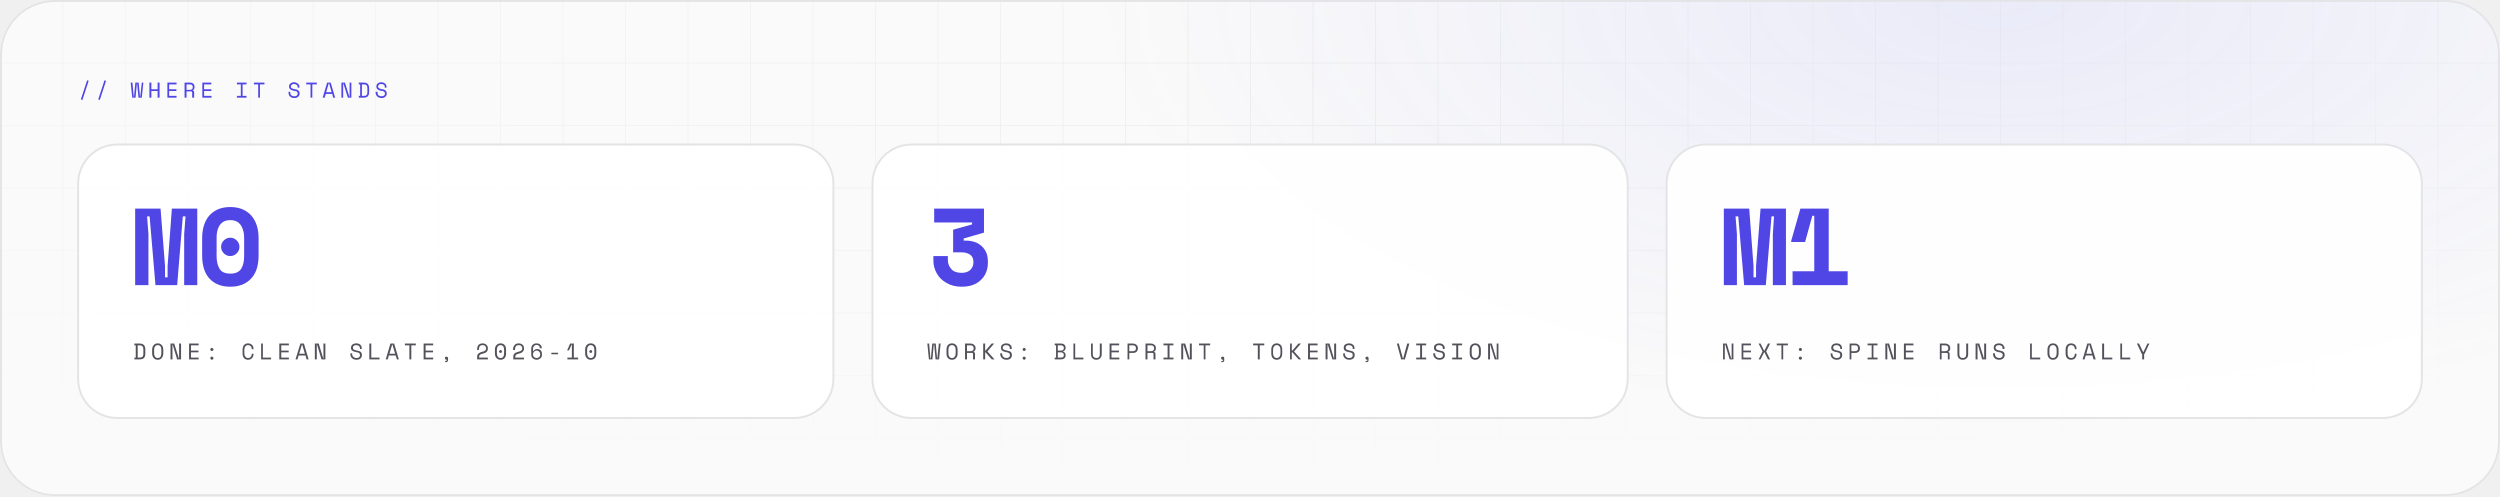
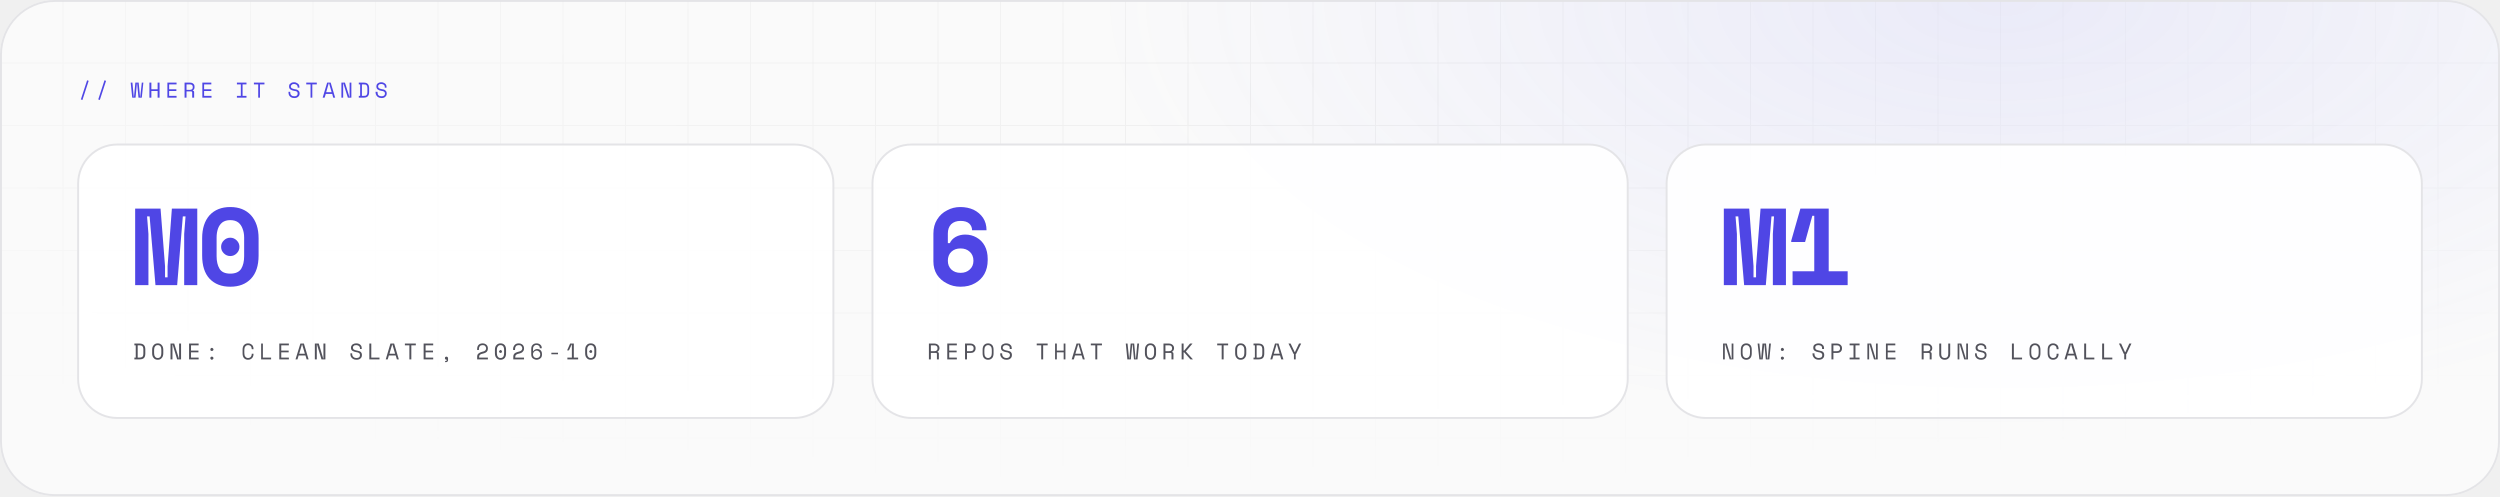
- <svg xmlns="http://www.w3.org/2000/svg" viewBox="0 0 1280 254" width="1280" height="254" role="img" aria-label="M0 DONE: CLEAN SLATE, 2026-10. 3 WORKS: BLUEPRINT, TOKENS, VISION. M1 NEXT: SPINE RUNS LOCALLY">
+ <svg xmlns="http://www.w3.org/2000/svg" viewBox="0 0 1280 254" width="1280" height="254" role="img" aria-label="M0 DONE: CLEAN SLATE, 2026-10. 6 REPOS THAT WORK TODAY. M1 NOW: SPINE RUNS LOCALLY">
  <defs>
    <radialGradient id="vmp-now-l-g">
      <stop offset="0" stop-color="#6366f1" stop-opacity="0.1" />
      <stop offset="1" stop-color="#6366f1" stop-opacity="0" />
    </radialGradient>
    <pattern id="vmp-now-l-grid" width="32" height="32" patternUnits="userSpaceOnUse">
      <path d="M32 0H0V32" fill="none" stroke="#18181b" stroke-opacity="0.05" stroke-width="1" />
    </pattern>
    <radialGradient id="vmp-now-l-fade" cx="0.5" cy="0.2" r="0.8">
      <stop offset="0" stop-color="#fff" />
      <stop offset="1" stop-color="#fff" stop-opacity="0" />
    </radialGradient>
    <mask id="vmp-now-l-m">
      <rect width="1280" height="254" fill="url(#vmp-now-l-fade)" />
    </mask>
    <clipPath id="vmp-now-l-clip">
      <rect width="1280" height="254" rx="28" />
    </clipPath>
  </defs>
  <g clip-path="url(#vmp-now-l-clip)">
    <rect width="1280" height="254" fill="#fafafa" />
    <rect width="1280" height="254" fill="url(#vmp-now-l-grid)" mask="url(#vmp-now-l-m)" />
    <ellipse cx="1024" cy="0" rx="461" ry="220" fill="url(#vmp-now-l-g)" />
  </g>
  <rect x="0.5" y="0.5" width="1279" height="253" rx="27.5" fill="none" stroke="#e4e4e7" />
  <path fill="#4f46e5" d="M42.2 51.2 41.4 50.9 44.6 41.1 45.4 41.4ZM51.1 51.2 50.3 50.9 53.5 41.1 54.3 41.4ZM67.7 50 66.9 42.3H67.8L68.5 49.6H68.6L69.3 42.3H71L71.7 49.6H71.8L72.6 42.3H73.4L72.6 50H70.9L70.2 42.7H70.1L69.4 50ZM76.5 50V42.3H77.5V45.7H80.7V42.3H81.7V50H80.7V46.6H77.5V50ZM85.7 50V42.3H90.4V43.2H86.6V45.7H90.3V46.6H86.6V49.1H90.4V50ZM94.5 50V42.3H97.3Q98.1 42.3 98.6 42.6Q99.1 42.9 99.4 43.4Q99.6 43.8 99.6 44.4V44.7Q99.6 45.1 99.4 45.6Q99.2 46 98.7 46.2V46.4Q99 46.4 99.2 46.6Q99.4 46.8 99.4 47.2V50H98.4V47.4Q98.4 47.1 98.3 47Q98.2 46.8 97.8 46.8H95.5V50ZM95.5 46H97.2Q98.7 46 98.7 44.7V44.5Q98.7 43.9 98.3 43.5Q97.9 43.2 97.2 43.2H95.5ZM103.6 50V42.3H108.2V43.2H104.5V45.7H108.2V46.6H104.5V49.1H108.3V50ZM121.3 50V49.1H123.3V43.2H121.3V42.3H126.2V43.2H124.2V49.1H126.2V50ZM132.2 50V43.2H130V42.3H135.4V43.2H133.1V50ZM150.7 50.2Q149.7 50.2 149 49.8Q148.4 49.4 148 48.8Q147.7 48.1 147.7 47.3V47H148.6V47.3Q148.6 48.3 149.2 48.8Q149.7 49.3 150.7 49.3Q151.6 49.3 152 48.9Q152.4 48.5 152.4 47.9V47.8Q152.4 47.2 152 46.9Q151.5 46.6 150.5 46.5Q149.4 46.3 148.7 45.8Q148 45.3 148 44.3V44.2Q148 43.6 148.3 43.1Q148.7 42.7 149.2 42.4Q149.8 42.1 150.6 42.1Q151.4 42.1 152 42.5Q152.6 42.8 153 43.3Q153.3 43.8 153.3 44.5V44.9H152.4V44.5Q152.4 44 152.1 43.7Q151.9 43.3 151.4 43.2Q151 43 150.5 43Q150.1 43 149.8 43.1Q149.4 43.3 149.2 43.6Q148.9 43.8 148.9 44.2V44.3Q148.9 44.9 149.4 45.2Q150 45.5 151 45.7Q152.2 45.8 152.8 46.4Q153.4 46.9 153.4 47.8V47.9Q153.4 48.9 152.7 49.5Q152 50.2 150.7 50.2ZM159 50V43.2H156.8V42.3H162.2V43.2H159.9V50ZM165.2 50 167.5 42.3H169.3L171.6 50H170.6L170.1 48.1H166.8L166.2 50ZM167 47.2H169.8L168.5 42.7H168.3ZM174.8 50V42.3H176.6L178.9 49.6H179V42.3H179.9V50H178.1L175.8 42.7H175.7V50ZM183.7 50V49.1H184.4V43.2H183.7V42.3H186.2Q187.7 42.3 188.3 43Q189 43.7 189 45.2V47.1Q189 48.6 188.3 49.3Q187.7 50 186.2 50ZM185.3 49.1H186.1Q186.8 49.1 187.2 49Q187.7 48.8 187.9 48.3Q188.1 47.9 188.1 47.1V45.2Q188.1 44.4 187.9 44Q187.7 43.5 187.2 43.3Q186.8 43.2 186.1 43.2H185.3ZM195.4 50.2Q194.4 50.2 193.7 49.8Q193 49.4 192.7 48.8Q192.3 48.1 192.3 47.3V47H193.3V47.3Q193.3 48.3 193.8 48.8Q194.4 49.3 195.4 49.3Q196.2 49.3 196.7 48.9Q197.1 48.5 197.1 47.9V47.8Q197.1 47.2 196.6 46.9Q196.2 46.6 195.2 46.5Q194 46.3 193.4 45.8Q192.7 45.3 192.7 44.3V44.2Q192.7 43.6 193 43.1Q193.3 42.7 193.9 42.4Q194.5 42.1 195.2 42.1Q196.1 42.1 196.7 42.5Q197.3 42.8 197.6 43.3Q197.9 43.8 197.9 44.5V44.9H197V44.5Q197 44 196.8 43.7Q196.5 43.3 196.1 43.2Q195.7 43 195.2 43Q194.8 43 194.4 43.1Q194 43.3 193.8 43.6Q193.6 43.8 193.6 44.2V44.3Q193.6 44.9 194.1 45.2Q194.6 45.5 195.7 45.7Q196.9 45.8 197.4 46.4Q198 46.9 198 47.8V47.9Q198 48.9 197.3 49.5Q196.7 50.2 195.4 50.2Z" />
  <rect x="40.0" y="74" width="386.7" height="140" rx="20" fill="#ffffff" fill-opacity="0.92" stroke="#e4e4e7" />
  <path fill="#4f46e5" d="M69.2 146V106.8H82.2L84.5 136.3V142H85.8V136.3L88 106.8H101V146H94.3V119.8L95 110.8H93.6L90.7 146H79.6L76.6 110.8H75.3L76 119.8V146ZM117.9 146.8Q111.2 146.8 107.3 142.7Q103.5 138.6 103.5 130.8V122Q103.5 114.5 107.3 110.2Q111.2 106 117.9 106Q124.6 106 128.5 110.2Q132.4 114.5 132.4 122V130.8Q132.4 138.6 128.5 142.7Q124.6 146.8 117.9 146.8ZM117.9 140.1Q121.9 140.1 123.5 137.6Q125 135.1 125 131.2V121.6Q125 119.1 124.2 117.1Q123.5 115.1 122 113.9Q120.4 112.7 117.9 112.7Q115.4 112.7 113.8 113.9Q112.3 115.1 111.6 117.1Q110.9 119.1 110.9 121.6V131.2Q110.9 135.1 112.4 137.6Q113.9 140.1 117.9 140.1ZM117.9 131.1Q116 131.1 114.6 129.7Q113.2 128.3 113.2 126.4Q113.2 124.5 114.6 123.1Q116 121.7 117.9 121.7Q119.8 121.7 121.2 123.1Q122.6 124.5 122.6 126.4Q122.6 128.3 121.2 129.7Q119.8 131.1 117.9 131.1Z" />
  <path fill="#52525b" d="M68.8 184V183.1H69.5V176.8H68.8V175.9H71.5Q73 175.9 73.7 176.7Q74.4 177.4 74.4 178.9V181Q74.4 182.6 73.7 183.3Q73 184 71.5 184ZM70.5 183.1H71.3Q72 183.1 72.5 182.9Q73 182.7 73.2 182.3Q73.4 181.8 73.4 180.9V179Q73.4 178.2 73.2 177.7Q73 177.2 72.5 177Q72 176.8 71.3 176.8H70.5ZM80.8 184.2Q79.4 184.2 78.7 183.3Q77.9 182.5 77.9 180.9V179.1Q77.9 177.5 78.7 176.7Q79.4 175.8 80.8 175.8Q82.1 175.8 82.8 176.7Q83.6 177.5 83.6 179.1V180.9Q83.6 182.5 82.8 183.3Q82.1 184.2 80.8 184.2ZM80.8 183.3Q81.7 183.3 82.2 182.6Q82.6 182 82.6 180.8V179.1Q82.6 178 82.2 177.4Q81.7 176.7 80.8 176.7Q79.8 176.7 79.4 177.4Q78.9 178 78.9 179.1V180.8Q78.9 182 79.4 182.6Q79.8 183.3 80.8 183.3ZM87.3 184V175.9H89.2L91.6 183.6H91.7V175.9H92.7V184H90.7L88.4 176.4H88.3V184ZM96.8 184V175.9H101.7V176.8H97.8V179.5H101.6V180.4H97.8V183.1H101.7V184ZM108.5 179.7Q108.1 179.7 107.9 179.5Q107.7 179.3 107.7 178.9Q107.7 178.6 107.9 178.4Q108.1 178.1 108.5 178.1Q108.8 178.1 109 178.4Q109.3 178.6 109.3 178.9Q109.3 179.3 109 179.5Q108.8 179.7 108.5 179.7ZM108.5 184.2Q108.1 184.2 107.9 183.9Q107.7 183.7 107.7 183.4Q107.7 183 107.9 182.8Q108.1 182.6 108.5 182.6Q108.8 182.6 109 182.8Q109.3 183 109.3 183.4Q109.3 183.7 109 183.9Q108.8 184.2 108.5 184.2ZM127 184.2Q125.7 184.2 124.9 183.3Q124.2 182.5 124.2 180.9V179.1Q124.2 177.5 124.9 176.7Q125.7 175.8 127 175.8Q127.9 175.8 128.5 176.2Q129.2 176.6 129.5 177.2Q129.8 177.9 129.8 178.7V178.8H128.9V178.7Q128.8 178.2 128.7 177.7Q128.5 177.3 128.1 177Q127.6 176.7 127 176.7Q126.1 176.7 125.6 177.4Q125.1 178 125.1 179.1V180.8Q125.1 182 125.6 182.6Q126.1 183.3 127 183.3Q127.6 183.3 128.1 183Q128.5 182.7 128.7 182.2Q128.9 181.8 128.9 181.2V181.1H129.8V181.2Q129.8 182.1 129.5 182.7Q129.2 183.4 128.5 183.8Q127.9 184.2 127 184.2ZM133.7 184V175.9H134.6V183.1H138.8V184ZM143 184V175.9H147.9V176.8H144V179.5H147.8V180.4H144V183.1H147.9V184ZM151.3 184 153.8 175.9H155.6L158 184H157L156.4 182H152.9L152.3 184ZM153.2 181.1H156.1L154.7 176.4H154.6ZM161.2 184V175.9H163.2L165.5 183.6H165.6V175.9H166.6V184H164.6L162.3 176.4H162.2V184ZM182.5 184.2Q181.5 184.2 180.8 183.8Q180.1 183.4 179.7 182.7Q179.4 182.1 179.4 181.2V180.9H180.3V181.1Q180.3 182.2 180.9 182.7Q181.5 183.3 182.5 183.3Q183.4 183.3 183.9 182.9Q184.3 182.5 184.3 181.8V181.7Q184.3 181.1 183.9 180.8Q183.4 180.4 182.4 180.3Q181.2 180.1 180.4 179.6Q179.7 179.1 179.7 178.1V177.9Q179.7 177.3 180.1 176.8Q180.4 176.3 181 176.1Q181.6 175.8 182.4 175.8Q183.3 175.8 183.9 176.1Q184.6 176.5 184.9 177Q185.2 177.5 185.2 178.2V178.7H184.3V178.3Q184.3 177.7 184 177.4Q183.7 177 183.3 176.9Q182.9 176.7 182.4 176.7Q181.9 176.7 181.5 176.8Q181.2 177 180.9 177.3Q180.7 177.5 180.7 178V178Q180.7 178.7 181.2 179Q181.8 179.3 182.8 179.5Q184.1 179.7 184.7 180.2Q185.3 180.8 185.3 181.7V181.8Q185.3 182.9 184.6 183.5Q183.9 184.2 182.5 184.2ZM189.1 184V175.9H190.1V183.1H194.3V184ZM197.5 184 199.9 175.9H201.8L204.2 184H203.2L202.6 182H199.1L198.5 184ZM199.4 181.1H202.3L200.9 176.4H200.8ZM209.6 184V176.8H207.3V175.9H212.9V176.8H210.6V184ZM216.9 184V175.9H221.8V176.8H217.9V179.5H221.7V180.4H217.9V183.1H221.8V184ZM227.9 185.4V184.8H228.4Q228.7 184.8 228.7 184.4V184.1Q228.7 184.2 228.6 184.2Q228.2 184.2 228 183.9Q227.8 183.7 227.8 183.4Q227.8 183 228 182.8Q228.2 182.6 228.6 182.6Q228.9 182.6 229.1 182.8Q229.4 183 229.4 183.4V184.5Q229.4 184.9 229.1 185.1Q228.9 185.4 228.5 185.4ZM244.3 184V182.6Q244.3 181.9 244.6 181.4Q245 180.9 245.6 180.6Q246.1 180.3 246.9 180.1Q248 179.9 248.4 179.5Q248.9 179 248.9 178.4V178.4Q248.9 178 248.7 177.6Q248.5 177.2 248.1 176.9Q247.7 176.7 247.1 176.7Q246.2 176.7 245.7 177.2Q245.2 177.8 245.2 178.7V179.2H244.3V178.6Q244.3 177.9 244.6 177.2Q244.9 176.6 245.5 176.2Q246.2 175.8 247.1 175.8Q248 175.8 248.6 176.2Q249.2 176.5 249.5 177.1Q249.8 177.6 249.8 178.3V178.5Q249.8 179.4 249.3 180Q248.7 180.7 247.4 181Q246.3 181.2 245.8 181.6Q245.3 182 245.3 182.8V183.1H249.8V184ZM256.3 184.2Q255 184.2 254.2 183.3Q253.4 182.5 253.4 180.9V179.1Q253.4 177.5 254.2 176.7Q255 175.8 256.3 175.8Q257.6 175.8 258.4 176.7Q259.1 177.5 259.1 179.1V180.9Q259.1 182.5 258.4 183.3Q257.6 184.2 256.3 184.2ZM256.3 183.3Q257.2 183.3 257.7 182.6Q258.1 182 258.1 180.8V179.1Q258.1 178 257.7 177.4Q257.2 176.7 256.3 176.7Q255.3 176.7 254.9 177.4Q254.4 178 254.4 179.1V180.8Q254.4 182 254.9 182.6Q255.3 183.3 256.3 183.3ZM256.3 180.7Q256 180.7 255.8 180.5Q255.5 180.3 255.5 180Q255.5 179.7 255.8 179.5Q256 179.2 256.3 179.2Q256.6 179.2 256.8 179.5Q257 179.7 257 180Q257 180.3 256.8 180.5Q256.6 180.7 256.3 180.7ZM262.8 184V182.6Q262.8 181.9 263.1 181.4Q263.4 180.9 264 180.6Q264.6 180.3 265.4 180.1Q266.4 179.9 266.9 179.5Q267.4 179 267.4 178.4V178.4Q267.4 178 267.2 177.6Q267 177.2 266.6 176.9Q266.2 176.7 265.6 176.7Q264.7 176.7 264.2 177.2Q263.7 177.8 263.7 178.7V179.2H262.7V178.6Q262.7 177.9 263.1 177.2Q263.4 176.6 264 176.2Q264.6 175.8 265.6 175.8Q266.5 175.8 267.1 176.2Q267.7 176.5 268 177.1Q268.3 177.6 268.3 178.3V178.5Q268.3 179.4 267.7 180Q267.2 180.7 265.9 181Q264.8 181.2 264.3 181.6Q263.8 182 263.8 182.8V183.1H268.3V184ZM274.8 184.2Q274 184.2 273.3 183.8Q272.7 183.5 272.3 182.9Q272 182.3 272 181.5V178.6Q272 177.7 272.3 177.1Q272.7 176.5 273.3 176.1Q274 175.8 274.7 175.8Q275.5 175.8 276.1 176.1Q276.7 176.4 277.1 177Q277.4 177.5 277.4 178.3H276.4Q276.4 177.5 276 177.1Q275.5 176.6 274.7 176.6Q273.9 176.6 273.4 177.2Q272.9 177.7 272.9 178.6V179.8H273.1Q273.3 179.3 273.9 179Q274.4 178.7 275 178.7Q275.7 178.7 276.3 179Q276.9 179.3 277.2 179.9Q277.5 180.5 277.5 181.3V181.5Q277.5 182.3 277.2 182.9Q276.8 183.5 276.2 183.8Q275.5 184.2 274.8 184.2ZM274.8 183.3Q275.6 183.3 276.1 182.8Q276.6 182.3 276.6 181.5V181.4Q276.6 180.8 276.3 180.4Q276.1 180 275.7 179.8Q275.3 179.5 274.8 179.5Q274.2 179.5 273.8 179.8Q273.4 180 273.2 180.4Q272.9 180.8 272.9 181.3V181.5Q272.9 182.3 273.4 182.8Q273.9 183.3 274.8 183.3ZM282.3 181.4V180.6H285.7V181.4ZM290.5 184V183.1H292.8V176.4H292.7L291.3 179.4H290.4V179.3L291.9 175.9H293.8V183.1H296V184ZM302.5 184.2Q301.1 184.2 300.4 183.3Q299.6 182.5 299.6 180.9V179.1Q299.6 177.5 300.4 176.7Q301.1 175.8 302.5 175.8Q303.8 175.8 304.6 176.7Q305.3 177.5 305.3 179.1V180.9Q305.3 182.5 304.6 183.3Q303.8 184.2 302.5 184.2ZM302.5 183.3Q303.4 183.3 303.9 182.6Q304.3 182 304.3 180.8V179.1Q304.3 178 303.9 177.4Q303.4 176.7 302.5 176.7Q301.5 176.7 301.1 177.4Q300.6 178 300.6 179.1V180.8Q300.6 182 301.1 182.6Q301.5 183.3 302.5 183.3ZM302.5 180.7Q302.2 180.7 302 180.5Q301.7 180.3 301.7 180Q301.7 179.7 302 179.5Q302.2 179.2 302.5 179.2Q302.8 179.2 303 179.5Q303.2 179.7 303.2 180Q303.2 180.3 303 180.5Q302.8 180.7 302.5 180.7Z" />
  <rect x="446.7" y="74" width="386.7" height="140" rx="20" fill="#ffffff" fill-opacity="0.92" stroke="#e4e4e7" />
-   <path fill="#4f46e5" d="M492.4 146.8Q487.9 146.8 484.7 144.9Q481.4 143.1 479.7 140.1Q477.9 137 477.9 133.5V131.1H485.3V133.1Q485.3 135.8 487.1 137.8Q488.8 139.7 492.3 139.7Q495.2 139.7 496.8 138.2Q498.4 136.6 498.4 134.2Q498.4 131.6 496.7 130.4Q495 129.2 492.4 129.2H488V117.6L497.7 114.9V113.9H478.3V106.8H503.8V119.1L493.4 122.1V123.2H494.7Q497.5 123.2 500.1 124.3Q502.6 125.5 504.2 127.9Q505.8 130.2 505.8 133.8V134.5Q505.8 137.9 504.3 140.7Q502.7 143.5 499.7 145.2Q496.7 146.8 492.4 146.8Z" />
-   <path fill="#52525b" d="M475.6 184 474.8 175.9H475.7L476.4 183.6H476.6L477.3 175.9H479.1L479.8 183.6H479.9L480.7 175.9H481.6L480.8 184H479L478.3 176.4H478.1L477.4 184ZM487.4 184.2Q486.1 184.2 485.3 183.3Q484.6 182.5 484.6 180.9V179.1Q484.6 177.5 485.3 176.7Q486.1 175.8 487.4 175.8Q488.8 175.8 489.5 176.7Q490.3 177.5 490.3 179.1V180.9Q490.3 182.5 489.5 183.3Q488.8 184.2 487.4 184.2ZM487.4 183.3Q488.4 183.3 488.8 182.6Q489.3 182 489.3 180.8V179.1Q489.3 178 488.8 177.4Q488.4 176.7 487.4 176.7Q486.5 176.7 486 177.4Q485.6 178 485.6 179.1V180.8Q485.6 182 486 182.6Q486.5 183.3 487.4 183.3ZM494.1 184V175.9H497Q497.8 175.9 498.4 176.3Q498.9 176.6 499.2 177.1Q499.5 177.5 499.5 178.1V178.5Q499.5 178.9 499.2 179.4Q499 179.8 498.4 180.1V180.2Q498.8 180.3 499 180.5Q499.2 180.7 499.2 181.1V184H498.2V181.3Q498.2 181 498.1 180.8Q497.9 180.7 497.6 180.7H495.1V184ZM495.1 179.8H496.9Q498.5 179.8 498.5 178.4V178.2Q498.5 177.6 498.1 177.2Q497.7 176.8 496.9 176.8H495.1ZM503.4 184V175.9H504.4V179.5H504.6L507.7 175.9H508.9V176L505.6 179.9V180L509.1 183.9V184H507.8L504.6 180.4H504.4V184ZM515.3 184.2Q514.3 184.2 513.6 183.8Q512.9 183.4 512.5 182.7Q512.1 182.1 512.1 181.2V180.9H513.1V181.1Q513.1 182.2 513.7 182.7Q514.3 183.3 515.3 183.3Q516.2 183.3 516.6 182.9Q517.1 182.5 517.1 181.8V181.7Q517.1 181.1 516.6 180.8Q516.2 180.4 515.1 180.3Q513.9 180.1 513.2 179.6Q512.5 179.1 512.5 178.1V177.9Q512.5 177.3 512.8 176.8Q513.2 176.3 513.8 176.1Q514.4 175.8 515.1 175.8Q516 175.8 516.7 176.1Q517.3 176.5 517.7 177Q518 177.5 518 178.2V178.7H517V178.3Q517 177.7 516.8 177.4Q516.5 177 516.1 176.9Q515.6 176.7 515.1 176.7Q514.7 176.7 514.3 176.8Q513.9 177 513.7 177.3Q513.4 177.5 513.4 178V178Q513.4 178.7 514 179Q514.5 179.3 515.6 179.5Q516.9 179.7 517.5 180.2Q518.1 180.8 518.1 181.7V181.8Q518.1 182.9 517.4 183.5Q516.7 184.2 515.3 184.2ZM524.4 179.7Q524.1 179.7 523.8 179.5Q523.6 179.3 523.6 178.9Q523.6 178.6 523.8 178.4Q524.1 178.1 524.4 178.1Q524.7 178.1 524.9 178.4Q525.2 178.6 525.2 178.9Q525.2 179.3 524.9 179.5Q524.7 179.7 524.4 179.7ZM524.4 184.2Q524.1 184.2 523.8 183.9Q523.6 183.7 523.6 183.4Q523.6 183 523.8 182.8Q524.1 182.6 524.4 182.6Q524.7 182.6 524.9 182.8Q525.2 183 525.2 183.4Q525.2 183.7 524.9 183.9Q524.7 184.2 524.4 184.2ZM540 184V183.1H540.7V176.8H540V175.9H543.2Q544.4 175.9 545 176.5Q545.6 177.1 545.6 178V178.2Q545.6 178.8 545.2 179.3Q544.8 179.7 544.3 179.9V180Q544.8 180.2 545.2 180.6Q545.6 181.1 545.6 181.8V181.9Q545.6 182.8 545 183.4Q544.4 184 543.2 184ZM541.6 179.5H543.2Q543.9 179.5 544.3 179.2Q544.7 178.8 544.7 178.2V178.1Q544.7 177.5 544.3 177.2Q543.9 176.8 543.2 176.8H541.6ZM541.6 183.1H543.2Q543.9 183.1 544.3 182.8Q544.7 182.4 544.7 181.8V181.8Q544.7 181.1 544.3 180.8Q543.9 180.4 543.2 180.4H541.6ZM549.6 184V175.9H550.5V183.1H554.7V184ZM561.3 184.2Q560.1 184.2 559.3 183.4Q558.6 182.7 558.6 181.3V175.9H559.5V181.3Q559.5 182.3 560 182.8Q560.5 183.3 561.3 183.3Q562.2 183.3 562.7 182.8Q563.1 182.3 563.1 181.3V175.9H564.1V181.3Q564.1 182.7 563.3 183.4Q562.6 184.2 561.3 184.2ZM568.1 184V175.9H573V176.8H569.1V179.5H572.9V180.4H569.1V183.1H573.1V184ZM577.3 184V175.9H580.1Q581 175.9 581.5 176.3Q582.1 176.6 582.3 177.1Q582.6 177.5 582.6 178.1V178.5Q582.6 179.1 582.3 179.6Q582 180.1 581.5 180.4Q581 180.7 580.1 180.7H578.2V184ZM578.2 179.8H580Q581.6 179.8 581.6 178.4V178.2Q581.6 177.6 581.2 177.2Q580.8 176.8 580 176.8H578.2ZM586.5 184V175.9H589.4Q590.2 175.9 590.7 176.3Q591.3 176.6 591.6 177.1Q591.8 177.5 591.8 178.1V178.5Q591.8 178.9 591.6 179.4Q591.3 179.8 590.8 180.1V180.2Q591.2 180.3 591.4 180.5Q591.6 180.7 591.6 181.1V184H590.6V181.3Q590.6 181 590.5 180.8Q590.3 180.7 590 180.7H587.5V184ZM587.5 179.8H589.3Q590.9 179.8 590.9 178.4V178.2Q590.9 177.6 590.5 177.2Q590.1 176.8 589.3 176.8H587.5ZM595.7 184V183.1H597.8V176.8H595.7V175.9H600.8V176.8H598.8V183.1H600.8V184ZM604.8 184V175.9H606.8L609.1 183.6H609.2V175.9H610.2V184H608.3L605.9 176.4H605.8V184ZM616.3 184V176.8H613.9V175.9H619.6V176.8H617.2V184ZM625.3 185.4V184.8H625.9Q626.2 184.8 626.2 184.4V184.1Q626.1 184.2 626 184.2Q625.7 184.2 625.4 183.9Q625.2 183.7 625.2 183.4Q625.2 183 625.4 182.8Q625.7 182.6 626 182.6Q626.3 182.6 626.6 182.8Q626.8 183 626.8 183.4V184.5Q626.8 184.9 626.6 185.1Q626.3 185.4 625.9 185.4ZM644 184V176.8H641.6V175.9H647.3V176.8H645V184ZM653.7 184.2Q652.4 184.2 651.6 183.3Q650.9 182.5 650.9 180.9V179.1Q650.9 177.5 651.6 176.7Q652.4 175.8 653.7 175.8Q655 175.8 655.8 176.7Q656.5 177.5 656.5 179.1V180.9Q656.5 182.5 655.8 183.3Q655 184.2 653.7 184.2ZM653.7 183.3Q654.6 183.3 655.1 182.6Q655.6 182 655.6 180.8V179.1Q655.6 178 655.1 177.4Q654.6 176.7 653.7 176.7Q652.8 176.7 652.3 177.4Q651.8 178 651.8 179.1V180.8Q651.8 182 652.3 182.6Q652.8 183.3 653.7 183.3ZM660.5 184V175.9H661.4V179.5H661.7L664.8 175.9H666V176L662.6 179.9V180L666.1 183.9V184H664.9L661.7 180.4H661.4V184ZM669.7 184V175.9H674.6V176.8H670.7V179.5H674.6V180.4H670.7V183.1H674.7V184ZM678.7 184V175.9H680.7L683 183.6H683.1V175.9H684.1V184H682.2L679.8 176.4H679.7V184ZM690.8 184.2Q689.8 184.2 689.1 183.8Q688.4 183.4 688 182.7Q687.7 182.1 687.7 181.2V180.9H688.6V181.1Q688.6 182.2 689.2 182.7Q689.8 183.3 690.8 183.3Q691.7 183.3 692.2 182.9Q692.6 182.5 692.6 181.8V181.7Q692.6 181.1 692.2 180.8Q691.7 180.4 690.6 180.3Q689.4 180.1 688.7 179.6Q688 179.1 688 178.1V177.9Q688 177.3 688.3 176.8Q688.7 176.3 689.3 176.1Q689.9 175.8 690.7 175.8Q691.6 175.8 692.2 176.1Q692.8 176.5 693.2 177Q693.5 177.5 693.5 178.2V178.7H692.6V178.3Q692.6 177.7 692.3 177.4Q692 177 691.6 176.9Q691.2 176.7 690.6 176.7Q690.2 176.7 689.8 176.8Q689.4 177 689.2 177.3Q689 177.5 689 178V178Q689 178.7 689.5 179Q690.1 179.3 691.1 179.5Q692.4 179.7 693 180.2Q693.6 180.8 693.6 181.7V181.8Q693.6 182.9 692.9 183.5Q692.2 184.2 690.8 184.2ZM699.2 185.4V184.8H699.8Q700.1 184.8 700.1 184.4V184.1Q700 184.2 699.9 184.2Q699.6 184.2 699.3 183.9Q699.1 183.7 699.1 183.4Q699.1 183 699.3 182.8Q699.6 182.6 699.9 182.6Q700.2 182.6 700.5 182.8Q700.7 183 700.7 183.4V184.5Q700.7 184.9 700.5 185.1Q700.2 185.4 699.8 185.4ZM717.4 184 715.2 175.9H716.2L718.3 183.6H718.4L720.5 175.9H721.6L719.3 184ZM725.1 184V183.1H727.1V176.8H725.1V175.9H730.2V176.8H728.1V183.1H730.2V184ZM737 184.2Q736 184.2 735.3 183.8Q734.6 183.4 734.2 182.7Q733.8 182.1 733.8 181.2V180.9H734.8V181.1Q734.8 182.2 735.4 182.7Q736 183.3 737 183.3Q737.9 183.3 738.4 182.9Q738.8 182.5 738.8 181.8V181.7Q738.8 181.1 738.4 180.8Q737.9 180.4 736.8 180.3Q735.6 180.1 734.9 179.6Q734.2 179.1 734.2 178.1V177.9Q734.2 177.3 734.5 176.8Q734.9 176.3 735.5 176.1Q736.1 175.8 736.8 175.8Q737.8 175.8 738.4 176.1Q739 176.5 739.4 177Q739.7 177.5 739.7 178.2V178.7H738.7V178.3Q738.7 177.7 738.5 177.4Q738.2 177 737.8 176.9Q737.3 176.7 736.8 176.7Q736.4 176.7 736 176.8Q735.6 177 735.4 177.3Q735.2 177.5 735.2 178V178Q735.2 178.7 735.7 179Q736.2 179.3 737.3 179.5Q738.6 179.7 739.2 180.2Q739.8 180.8 739.8 181.7V181.8Q739.8 182.9 739.1 183.5Q738.4 184.2 737 184.2ZM743.5 184V183.1H745.6V176.8H743.5V175.9H748.6V176.8H746.6V183.1H748.6V184ZM755.3 184.2Q754 184.2 753.2 183.3Q752.5 182.5 752.5 180.9V179.1Q752.5 177.5 753.2 176.7Q754 175.8 755.3 175.8Q756.7 175.8 757.4 176.7Q758.2 177.5 758.2 179.1V180.9Q758.2 182.5 757.4 183.3Q756.7 184.2 755.3 184.2ZM755.3 183.3Q756.3 183.3 756.7 182.6Q757.2 182 757.2 180.8V179.1Q757.2 178 756.7 177.4Q756.3 176.7 755.3 176.7Q754.4 176.7 753.9 177.4Q753.5 178 753.5 179.1V180.8Q753.5 182 753.9 182.6Q754.4 183.3 755.3 183.3ZM761.9 184V175.9H763.8L766.1 183.6H766.3V175.9H767.2V184H765.3L763 176.4H762.9V184Z" />
+   <path fill="#4f46e5" d="M491.8 146.8Q487.9 146.8 484.8 145.1Q481.6 143.5 479.7 140.6Q477.9 137.7 477.9 133.8V119.6Q477.9 115.4 479.8 112.4Q481.7 109.3 484.9 107.7Q488 106 491.7 106Q495.4 106 498.5 107.4Q501.5 108.9 503.3 111.5Q505.1 114.2 505.1 117.9H497.7Q497.7 115.9 496.3 114.5Q494.8 113.1 491.8 113.1Q488.8 113.1 487 114.8Q485.3 116.6 485.3 119.5V124.5H486.3Q487.2 122.5 489.3 121.3Q491.5 120.1 494.2 120.1Q497.4 120.1 500 121.6Q502.7 123.1 504.2 125.9Q505.7 128.7 505.7 132.6V133.2Q505.7 137.2 504 140.3Q502.3 143.3 499.2 145Q496.1 146.8 491.8 146.8ZM491.8 139.7Q494.7 139.7 496.5 138Q498.4 136.3 498.4 133.5Q498.4 130.6 496.5 128.9Q494.7 127.2 491.8 127.2Q488.9 127.2 487.1 128.9Q485.3 130.6 485.3 133.5Q485.3 136.3 487.1 138Q488.9 139.7 491.8 139.7Z" />
+   <path fill="#52525b" d="M475.6 184V175.9H478.5Q479.3 175.9 479.9 176.3Q480.4 176.6 480.7 177.1Q481 177.5 481 178.1V178.5Q481 178.9 480.7 179.4Q480.5 179.8 480 180.1V180.2Q480.3 180.3 480.5 180.5Q480.7 180.7 480.7 181.1V184H479.7V181.3Q479.7 181 479.6 180.8Q479.5 180.7 479.1 180.7H476.6V184ZM476.6 179.8H478.4Q480 179.8 480 178.4V178.2Q480 177.6 479.6 177.2Q479.2 176.8 478.4 176.8H476.6ZM485 184V175.9H489.9V176.8H486V179.5H489.8V180.4H486V183.1H489.9V184ZM494.1 184V175.9H497Q497.8 175.9 498.4 176.3Q498.9 176.6 499.2 177.1Q499.5 177.5 499.5 178.1V178.5Q499.5 179.1 499.2 179.6Q498.9 180.1 498.4 180.4Q497.8 180.7 497 180.7H495.1V184ZM495.1 179.8H496.9Q498.5 179.8 498.5 178.4V178.2Q498.5 177.6 498.1 177.2Q497.7 176.8 496.9 176.8H495.1ZM505.9 184.2Q504.6 184.2 503.8 183.3Q503.1 182.5 503.1 180.9V179.1Q503.1 177.5 503.8 176.7Q504.6 175.8 505.9 175.8Q507.2 175.8 508 176.7Q508.7 177.5 508.7 179.1V180.9Q508.7 182.5 508 183.3Q507.2 184.2 505.9 184.2ZM505.9 183.3Q506.8 183.3 507.3 182.6Q507.8 182 507.8 180.8V179.1Q507.8 178 507.3 177.4Q506.8 176.7 505.9 176.7Q505 176.7 504.5 177.4Q504 178 504 179.1V180.8Q504 182 504.5 182.6Q505 183.3 505.9 183.3ZM515.3 184.2Q514.3 184.2 513.6 183.8Q512.9 183.4 512.5 182.7Q512.1 182.1 512.1 181.2V180.9H513.1V181.1Q513.1 182.2 513.7 182.7Q514.3 183.3 515.3 183.3Q516.2 183.3 516.6 182.9Q517.1 182.5 517.1 181.8V181.7Q517.1 181.1 516.6 180.8Q516.2 180.4 515.1 180.3Q513.9 180.1 513.2 179.6Q512.5 179.1 512.5 178.1V177.9Q512.5 177.3 512.8 176.8Q513.2 176.3 513.8 176.1Q514.4 175.8 515.1 175.8Q516 175.8 516.7 176.1Q517.3 176.5 517.7 177Q518 177.5 518 178.2V178.7H517V178.3Q517 177.7 516.8 177.4Q516.5 177 516.1 176.9Q515.6 176.7 515.1 176.7Q514.7 176.7 514.3 176.8Q513.9 177 513.7 177.3Q513.4 177.5 513.4 178V178Q513.4 178.7 514 179Q514.5 179.3 515.6 179.5Q516.9 179.7 517.5 180.2Q518.1 180.8 518.1 181.7V181.8Q518.1 182.9 517.4 183.5Q516.7 184.2 515.3 184.2ZM533.1 184V176.8H530.8V175.9H536.4V176.8H534.1V184ZM540.2 184V175.9H541.1V179.5H544.6V175.9H545.5V184H544.6V180.4H541.1V184ZM548.7 184 551.2 175.9H553L555.4 184H554.4L553.8 182H550.4L549.8 184ZM550.6 181.1H553.6L552.2 176.4H552ZM560.8 184V176.8H558.5V175.9H564.2V176.8H561.8V184ZM577.2 184 576.4 175.9H577.3L578.1 183.6H578.2L578.9 175.9H580.7L581.4 183.6H581.6L582.3 175.9H583.2L582.4 184H580.6L579.9 176.4H579.7L579 184ZM589 184.2Q587.7 184.2 587 183.3Q586.2 182.5 586.2 180.9V179.1Q586.2 177.5 587 176.7Q587.7 175.8 589 175.8Q590.4 175.8 591.1 176.7Q591.9 177.5 591.9 179.1V180.9Q591.9 182.5 591.1 183.3Q590.4 184.2 589 184.2ZM589 183.3Q590 183.3 590.4 182.6Q590.9 182 590.9 180.8V179.1Q590.9 178 590.4 177.4Q590 176.7 589 176.7Q588.1 176.7 587.6 177.4Q587.2 178 587.2 179.1V180.8Q587.2 182 587.6 182.6Q588.1 183.3 589 183.3ZM595.7 184V175.9H598.6Q599.4 175.9 600 176.3Q600.5 176.6 600.8 177.1Q601.1 177.5 601.1 178.1V178.5Q601.1 178.9 600.8 179.4Q600.6 179.8 600.1 180.1V180.2Q600.4 180.3 600.6 180.5Q600.8 180.7 600.8 181.1V184H599.8V181.3Q599.8 181 599.7 180.8Q599.6 180.7 599.2 180.7H596.7V184ZM596.7 179.8H598.5Q600.1 179.8 600.1 178.4V178.2Q600.1 177.6 599.7 177.2Q599.3 176.8 598.5 176.8H596.7ZM605 184V175.9H606V179.5H606.3L609.3 175.9H610.5V176L607.2 179.9V180L610.7 183.9V184H609.5L606.3 180.4H606V184ZM625.5 184V176.8H623.2V175.9H628.8V176.8H626.5V184ZM635.2 184.2Q633.9 184.2 633.2 183.3Q632.4 182.5 632.4 180.9V179.1Q632.4 177.5 633.2 176.7Q633.9 175.8 635.2 175.8Q636.6 175.8 637.3 176.7Q638.1 177.5 638.1 179.1V180.9Q638.1 182.5 637.3 183.3Q636.6 184.2 635.2 184.2ZM635.2 183.3Q636.2 183.3 636.6 182.6Q637.1 182 637.1 180.8V179.1Q637.1 178 636.6 177.4Q636.2 176.7 635.2 176.7Q634.3 176.7 633.8 177.4Q633.4 178 633.4 179.1V180.8Q633.4 182 633.8 182.6Q634.3 183.3 635.2 183.3ZM641.8 184V183.1H642.5V176.8H641.8V175.9H644.4Q645.9 175.9 646.6 176.7Q647.3 177.4 647.3 178.9V181Q647.3 182.6 646.6 183.3Q645.9 184 644.4 184ZM643.4 183.1H644.3Q645 183.1 645.5 182.9Q645.9 182.7 646.1 182.3Q646.3 181.8 646.3 180.9V179Q646.3 178.2 646.1 177.7Q645.9 177.2 645.5 177Q645 176.8 644.3 176.8H643.4ZM650.4 184 652.8 175.9H654.6L657.1 184H656L655.4 182H652L651.4 184ZM652.2 181.1H655.2L653.8 176.4H653.6ZM662.5 184V181.2H662.3L659.7 175.9H660.8L662.9 180.3H663L665.1 175.9H666.2L663.6 181.2H663.4V184Z" />
  <rect x="853.3" y="74" width="386.7" height="140" rx="20" fill="#ffffff" fill-opacity="0.92" stroke="#e4e4e7" />
  <path fill="#4f46e5" d="M882.6 146V106.8H895.6L897.8 136.3V142H899.1V136.3L901.4 106.8H914.4V146H907.7V119.8L908.3 110.8H907L904.1 146H893L890 110.8H888.6L889.3 119.8V146ZM917.8 146V138.9H928.9V110.5H927.9L924.2 123.9H917.1V123.3L921.8 106.8H936.3V138.9H946V146Z" />
-   <path fill="#52525b" d="M882.2 184V175.9H884.1L886.4 183.6H886.6V175.9H887.5V184H885.6L883.3 176.4H883.1V184ZM891.7 184V175.9H896.5V176.8H892.6V179.5H896.5V180.4H892.6V183.1H896.6V184ZM900.4 184 902.4 180V179.9L900.4 175.9H901.4L903.2 179.5H903.4L905.2 175.9H906.3L904.3 179.9V180L906.3 184H905.2L903.4 180.4H903.2L901.4 184ZM912.1 184V176.8H909.7V175.9H915.4V176.8H913V184ZM921.8 179.7Q921.5 179.7 921.2 179.5Q921 179.3 921 178.9Q921 178.6 921.2 178.4Q921.5 178.1 921.8 178.1Q922.1 178.1 922.4 178.4Q922.6 178.6 922.6 178.9Q922.6 179.3 922.4 179.5Q922.1 179.7 921.8 179.7ZM921.8 184.2Q921.5 184.2 921.2 183.9Q921 183.7 921 183.4Q921 183 921.2 182.8Q921.5 182.6 921.8 182.6Q922.1 182.6 922.4 182.8Q922.6 183 922.6 183.4Q922.6 183.7 922.4 183.9Q922.1 184.2 921.8 184.2ZM940.4 184.2Q939.4 184.2 938.7 183.8Q938 183.4 937.6 182.7Q937.3 182.1 937.3 181.2V180.9H938.2V181.1Q938.2 182.2 938.8 182.7Q939.4 183.3 940.4 183.3Q941.3 183.3 941.8 182.9Q942.2 182.5 942.2 181.8V181.7Q942.2 181.1 941.8 180.8Q941.3 180.4 940.3 180.3Q939.1 180.1 938.3 179.6Q937.6 179.1 937.6 178.1V177.9Q937.6 177.3 938 176.8Q938.3 176.3 938.9 176.1Q939.5 175.8 940.3 175.8Q941.2 175.8 941.8 176.1Q942.5 176.5 942.8 177Q943.1 177.5 943.1 178.2V178.7H942.2V178.3Q942.2 177.7 941.9 177.4Q941.6 177 941.2 176.9Q940.8 176.7 940.3 176.7Q939.8 176.7 939.4 176.8Q939.1 177 938.8 177.3Q938.6 177.5 938.6 178V178Q938.6 178.7 939.1 179Q939.7 179.3 940.8 179.5Q942 179.7 942.6 180.2Q943.2 180.8 943.2 181.7V181.8Q943.2 182.9 942.5 183.5Q941.8 184.2 940.4 184.2ZM947 184V175.9H949.9Q950.7 175.9 951.2 176.3Q951.8 176.6 952 177.1Q952.3 177.5 952.3 178.1V178.5Q952.3 179.1 952 179.6Q951.8 180.1 951.2 180.4Q950.7 180.7 949.9 180.7H947.9V184ZM947.9 179.8H949.7Q951.3 179.8 951.3 178.4V178.2Q951.3 177.6 951 177.2Q950.6 176.8 949.7 176.8H947.9ZM956.2 184V183.1H958.3V176.8H956.2V175.9H961.3V176.8H959.2V183.1H961.3V184ZM965.3 184V175.9H967.2L969.6 183.6H969.7V175.9H970.7V184H968.7L966.4 176.4H966.3V184ZM974.8 184V175.9H979.7V176.8H975.8V179.5H979.6V180.4H975.8V183.1H979.7V184ZM993.2 184V175.9H996Q996.9 175.9 997.4 176.3Q998 176.6 998.2 177.1Q998.5 177.5 998.5 178.1V178.5Q998.5 178.9 998.3 179.4Q998 179.8 997.5 180.1V180.2Q997.8 180.3 998 180.5Q998.2 180.7 998.2 181.1V184H997.3V181.3Q997.3 181 997.1 180.8Q997 180.7 996.6 180.7H994.1V184ZM994.1 179.8H995.9Q997.5 179.8 997.5 178.4V178.2Q997.5 177.6 997.1 177.2Q996.7 176.8 995.9 176.8H994.1ZM1004.9 184.2Q1003.7 184.2 1002.9 183.4Q1002.2 182.7 1002.2 181.3V175.9H1003.2V181.3Q1003.2 182.3 1003.6 182.8Q1004.1 183.3 1004.9 183.3Q1005.8 183.3 1006.3 182.8Q1006.7 182.3 1006.7 181.3V175.9H1007.7V181.3Q1007.7 182.7 1007 183.4Q1006.2 184.2 1004.9 184.2ZM1011.5 184V175.9H1013.4L1015.8 183.6H1015.9V175.9H1016.9V184H1014.9L1012.6 176.4H1012.5V184ZM1023.6 184.2Q1022.5 184.2 1021.8 183.8Q1021.1 183.4 1020.8 182.7Q1020.4 182.1 1020.4 181.2V180.9H1021.4V181.1Q1021.4 182.2 1022 182.7Q1022.6 183.3 1023.6 183.3Q1024.5 183.3 1024.9 182.9Q1025.4 182.5 1025.4 181.8V181.7Q1025.4 181.1 1024.9 180.8Q1024.5 180.4 1023.4 180.3Q1022.2 180.1 1021.5 179.6Q1020.8 179.1 1020.8 178.1V177.9Q1020.8 177.3 1021.1 176.8Q1021.4 176.3 1022 176.1Q1022.6 175.8 1023.4 175.8Q1024.3 175.8 1025 176.1Q1025.6 176.5 1025.9 177Q1026.3 177.5 1026.3 178.2V178.7H1025.3V178.3Q1025.3 177.7 1025.1 177.4Q1024.8 177 1024.4 176.9Q1023.9 176.7 1023.4 176.7Q1023 176.7 1022.6 176.8Q1022.2 177 1022 177.3Q1021.7 177.5 1021.7 178V178Q1021.7 178.7 1022.3 179Q1022.8 179.3 1023.9 179.5Q1025.2 179.7 1025.8 180.2Q1026.4 180.8 1026.4 181.7V181.8Q1026.4 182.9 1025.6 183.5Q1024.9 184.2 1023.6 184.2ZM1039.4 184V175.9H1040.3V183.1H1044.6V184ZM1051.1 184.2Q1049.8 184.2 1049.1 183.3Q1048.3 182.5 1048.3 180.9V179.1Q1048.3 177.5 1049.1 176.7Q1049.8 175.8 1051.1 175.8Q1052.5 175.8 1053.2 176.7Q1054 177.5 1054 179.1V180.9Q1054 182.5 1053.2 183.3Q1052.5 184.2 1051.1 184.2ZM1051.1 183.3Q1052.1 183.3 1052.5 182.6Q1053 182 1053 180.8V179.1Q1053 178 1052.5 177.4Q1052.1 176.7 1051.1 176.7Q1050.2 176.7 1049.7 177.4Q1049.3 178 1049.3 179.1V180.8Q1049.3 182 1049.7 182.6Q1050.2 183.3 1051.1 183.3ZM1060.4 184.2Q1059.1 184.2 1058.3 183.3Q1057.6 182.5 1057.6 180.9V179.1Q1057.6 177.5 1058.3 176.7Q1059.1 175.8 1060.4 175.8Q1061.3 175.8 1062 176.2Q1062.6 176.6 1062.9 177.2Q1063.2 177.9 1063.2 178.7V178.8H1062.3V178.7Q1062.3 178.2 1062.1 177.7Q1061.9 177.3 1061.5 177Q1061.1 176.7 1060.4 176.7Q1059.5 176.7 1059 177.4Q1058.6 178 1058.6 179.1V180.8Q1058.6 182 1059 182.6Q1059.5 183.3 1060.4 183.3Q1061.1 183.3 1061.5 183Q1061.9 182.7 1062.1 182.2Q1062.3 181.8 1062.3 181.2V181.1H1063.2V181.2Q1063.2 182.1 1062.9 182.7Q1062.6 183.4 1062 183.8Q1061.3 184.2 1060.4 184.2ZM1066.3 184 1068.7 175.9H1070.5L1073 184H1071.9L1071.3 182H1067.9L1067.3 184ZM1068.2 181.1H1071.1L1069.7 176.4H1069.5ZM1076.3 184V175.9H1077.3V183.1H1081.5V184ZM1085.6 184V175.9H1086.5V183.1H1090.7V184ZM1096.8 184V181.2H1096.6L1094.1 175.9H1095.2L1097.3 180.3H1097.4L1099.5 175.9H1100.5L1098 181.2H1097.8V184Z" />
+   <path fill="#52525b" d="M882.2 184V175.9H884.1L886.4 183.6H886.6V175.9H887.5V184H885.6L883.3 176.4H883.1V184ZM894.1 184.2Q892.8 184.2 892 183.3Q891.3 182.5 891.3 180.9V179.1Q891.3 177.5 892 176.7Q892.8 175.8 894.1 175.8Q895.4 175.8 896.2 176.7Q896.9 177.5 896.9 179.1V180.9Q896.9 182.5 896.2 183.3Q895.4 184.2 894.1 184.2ZM894.1 183.3Q895 183.3 895.5 182.6Q896 182 896 180.8V179.1Q896 178 895.5 177.4Q895 176.7 894.1 176.7Q893.2 176.7 892.7 177.4Q892.2 178 892.2 179.1V180.8Q892.2 182 892.7 182.6Q893.2 183.3 894.1 183.3ZM900.8 184 899.9 175.9H900.8L901.6 183.6H901.7L902.4 175.9H904.2L904.9 183.6H905.1L905.8 175.9H906.7L905.9 184H904.1L903.4 176.4H903.3L902.5 184ZM912.6 179.7Q912.2 179.7 912 179.5Q911.8 179.3 911.8 178.9Q911.8 178.6 912 178.4Q912.2 178.1 912.6 178.1Q912.9 178.1 913.1 178.4Q913.4 178.6 913.4 178.9Q913.4 179.3 913.1 179.5Q912.9 179.7 912.6 179.7ZM912.6 184.2Q912.2 184.2 912 183.9Q911.8 183.7 911.8 183.4Q911.8 183 912 182.8Q912.2 182.6 912.6 182.6Q912.9 182.6 913.1 182.8Q913.4 183 913.4 183.4Q913.4 183.7 913.1 183.9Q912.9 184.2 912.6 184.2ZM931.2 184.2Q930.2 184.2 929.5 183.8Q928.8 183.4 928.4 182.7Q928 182.1 928 181.2V180.9H929V181.1Q929 182.2 929.6 182.7Q930.2 183.3 931.2 183.3Q932.1 183.3 932.6 182.9Q933 182.5 933 181.8V181.7Q933 181.1 932.5 180.8Q932.1 180.4 931 180.3Q929.8 180.1 929.1 179.6Q928.4 179.1 928.4 178.1V177.9Q928.4 177.3 928.7 176.8Q929.1 176.3 929.7 176.1Q930.3 175.8 931 175.8Q932 175.8 932.6 176.1Q933.2 176.5 933.6 177Q933.9 177.5 933.9 178.2V178.7H932.9V178.3Q932.9 177.7 932.7 177.4Q932.4 177 932 176.9Q931.5 176.7 931 176.7Q930.6 176.7 930.2 176.8Q929.8 177 929.6 177.3Q929.4 177.5 929.4 178V178Q929.4 178.7 929.9 179Q930.4 179.3 931.5 179.5Q932.8 179.7 933.4 180.2Q934 180.8 934 181.7V181.8Q934 182.9 933.3 183.5Q932.6 184.2 931.2 184.2ZM937.7 184V175.9H940.6Q941.4 175.9 942 176.3Q942.5 176.6 942.8 177.1Q943.1 177.5 943.1 178.1V178.5Q943.1 179.1 942.8 179.6Q942.5 180.1 942 180.4Q941.4 180.7 940.6 180.7H938.7V184ZM938.7 179.8H940.5Q942.1 179.8 942.1 178.4V178.2Q942.1 177.6 941.7 177.2Q941.3 176.8 940.5 176.8H938.7ZM947 184V183.1H949V176.8H947V175.9H952.1V176.8H950V183.1H952.1V184ZM956.1 184V175.9H958L960.3 183.6H960.5V175.9H961.4V184H959.5L957.2 176.4H957V184ZM965.6 184V175.9H970.4V176.8H966.5V179.5H970.4V180.4H966.5V183.1H970.5V184ZM983.9 184V175.9H986.8Q987.6 175.9 988.2 176.3Q988.7 176.6 989 177.1Q989.3 177.5 989.3 178.1V178.5Q989.3 178.9 989 179.4Q988.8 179.8 988.3 180.1V180.2Q988.6 180.3 988.8 180.5Q989 180.7 989 181.1V184H988V181.3Q988 181 987.9 180.8Q987.7 180.7 987.4 180.7H984.9V184ZM984.9 179.8H986.7Q988.3 179.8 988.3 178.4V178.2Q988.3 177.6 987.9 177.2Q987.5 176.8 986.7 176.8H984.9ZM995.7 184.2Q994.4 184.2 993.7 183.4Q992.9 182.7 992.9 181.3V175.9H993.9V181.3Q993.9 182.3 994.4 182.8Q994.8 183.3 995.7 183.3Q996.6 183.3 997 182.8Q997.5 182.3 997.5 181.3V175.9H998.5V181.3Q998.5 182.7 997.7 183.4Q997 184.2 995.7 184.2ZM1002.3 184V175.9H1004.2L1006.5 183.6H1006.7V175.9H1007.6V184H1005.7L1003.4 176.4H1003.2V184ZM1014.3 184.2Q1013.3 184.2 1012.6 183.8Q1011.9 183.4 1011.5 182.7Q1011.2 182.1 1011.2 181.2V180.9H1012.1V181.1Q1012.1 182.2 1012.7 182.7Q1013.3 183.3 1014.3 183.3Q1015.2 183.3 1015.7 182.9Q1016.2 182.5 1016.2 181.8V181.7Q1016.2 181.1 1015.7 180.8Q1015.2 180.4 1014.2 180.3Q1013 180.1 1012.2 179.6Q1011.5 179.1 1011.5 178.1V177.9Q1011.5 177.3 1011.9 176.8Q1012.2 176.3 1012.8 176.1Q1013.4 175.8 1014.2 175.8Q1015.1 175.8 1015.7 176.1Q1016.4 176.5 1016.7 177Q1017 177.5 1017 178.2V178.7H1016.1V178.3Q1016.1 177.7 1015.8 177.4Q1015.6 177 1015.1 176.9Q1014.7 176.7 1014.2 176.7Q1013.7 176.7 1013.4 176.8Q1013 177 1012.7 177.3Q1012.5 177.5 1012.5 178V178Q1012.5 178.7 1013 179Q1013.6 179.3 1014.7 179.5Q1015.9 179.7 1016.5 180.2Q1017.1 180.8 1017.1 181.7V181.8Q1017.1 182.9 1016.4 183.5Q1015.7 184.2 1014.3 184.2ZM1030.1 184V175.9H1031.1V183.1H1035.3V184ZM1041.9 184.2Q1040.6 184.2 1039.8 183.3Q1039.1 182.5 1039.1 180.9V179.1Q1039.1 177.5 1039.8 176.7Q1040.6 175.8 1041.9 175.8Q1043.2 175.8 1044 176.7Q1044.7 177.5 1044.7 179.1V180.9Q1044.7 182.5 1044 183.3Q1043.2 184.2 1041.9 184.2ZM1041.9 183.3Q1042.8 183.3 1043.3 182.6Q1043.8 182 1043.8 180.8V179.1Q1043.8 178 1043.3 177.4Q1042.8 176.7 1041.9 176.7Q1041 176.7 1040.5 177.4Q1040 178 1040 179.1V180.8Q1040 182 1040.5 182.6Q1041 183.3 1041.9 183.3ZM1051.2 184.2Q1049.9 184.2 1049.1 183.3Q1048.4 182.5 1048.4 180.9V179.1Q1048.4 177.5 1049.1 176.7Q1049.9 175.8 1051.2 175.8Q1052.1 175.8 1052.7 176.2Q1053.4 176.6 1053.7 177.2Q1054 177.9 1054 178.7V178.8H1053V178.7Q1053 178.2 1052.8 177.7Q1052.7 177.3 1052.2 177Q1051.8 176.7 1051.2 176.7Q1050.3 176.7 1049.8 177.4Q1049.3 178 1049.3 179.1V180.8Q1049.3 182 1049.8 182.6Q1050.3 183.3 1051.2 183.3Q1051.8 183.3 1052.3 183Q1052.7 182.7 1052.9 182.2Q1053 181.8 1053 181.2V181.1H1054V181.2Q1054 182.1 1053.7 182.7Q1053.4 183.4 1052.7 183.8Q1052.1 184.2 1051.2 184.2ZM1057 184 1059.5 175.9H1061.3L1063.7 184H1062.7L1062.1 182H1058.6L1058.1 184ZM1058.9 181.1H1061.8L1060.4 176.4H1060.3ZM1067.1 184V175.9H1068.1V183.1H1072.3V184ZM1076.3 184V175.9H1077.3V183.1H1081.5V184ZM1087.6 184V181.2H1087.4L1084.9 175.9H1086L1088 180.3H1088.2L1090.2 175.9H1091.3L1088.8 181.2H1088.6V184Z" />
</svg>
